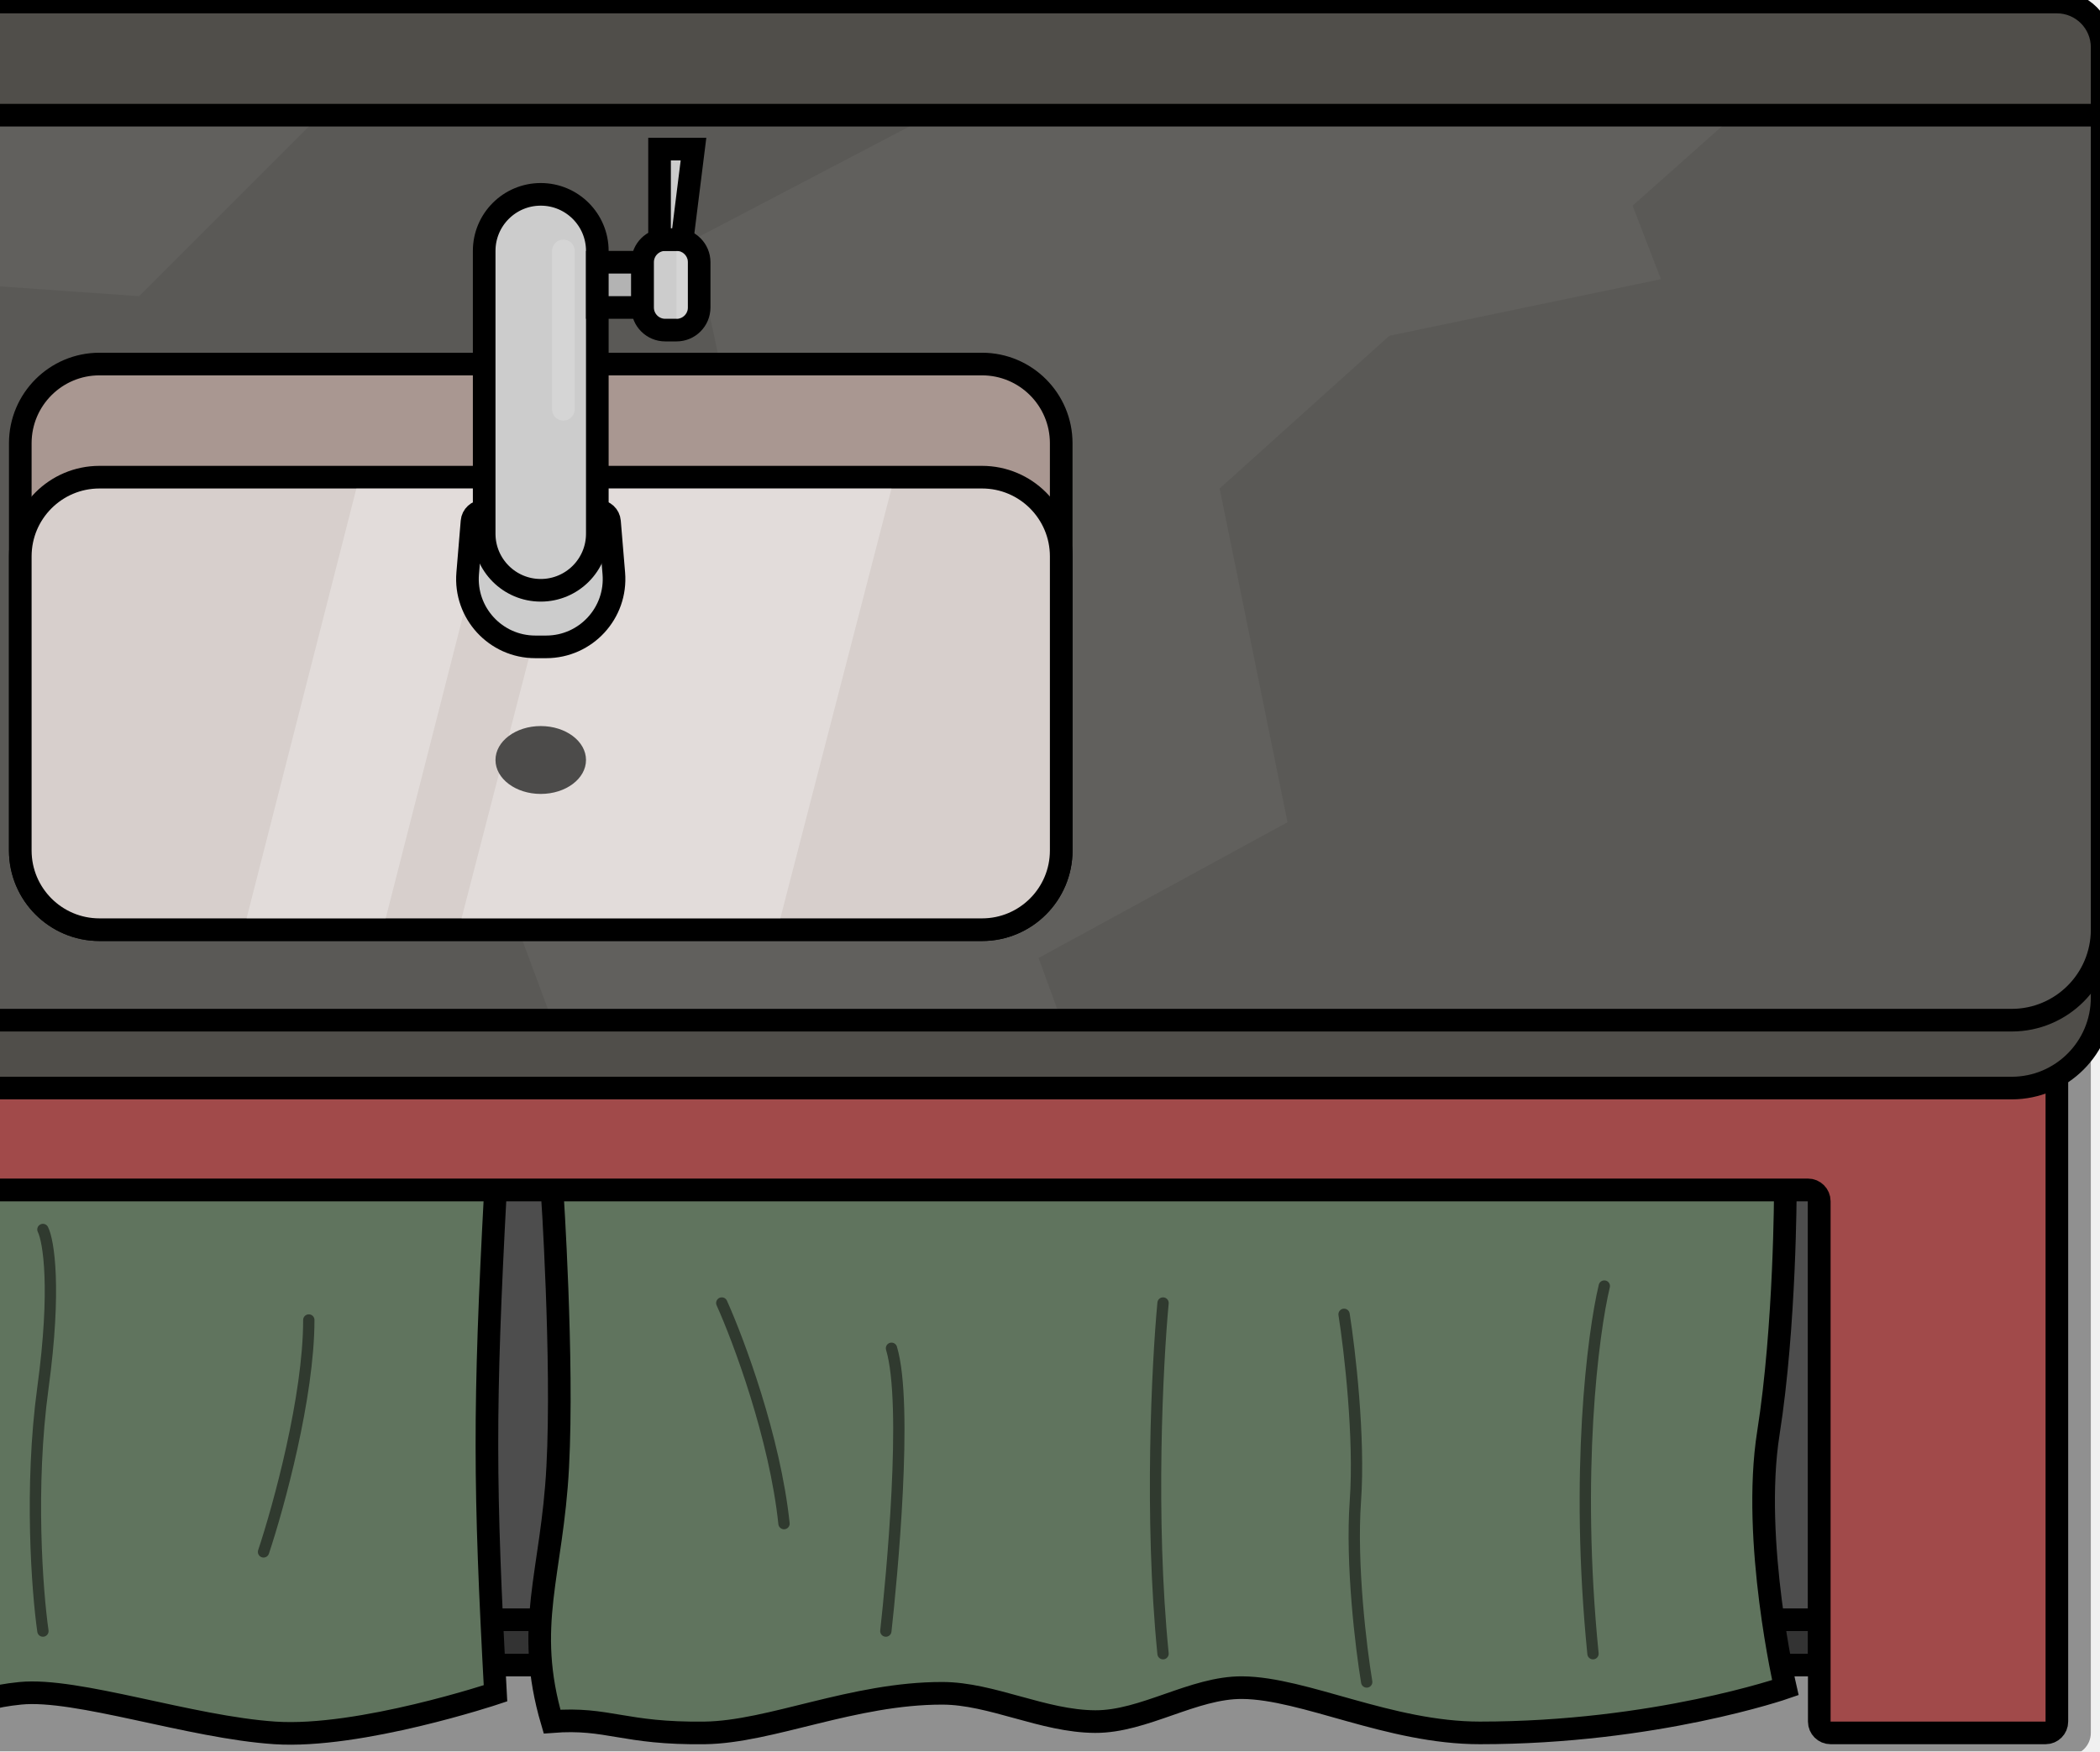
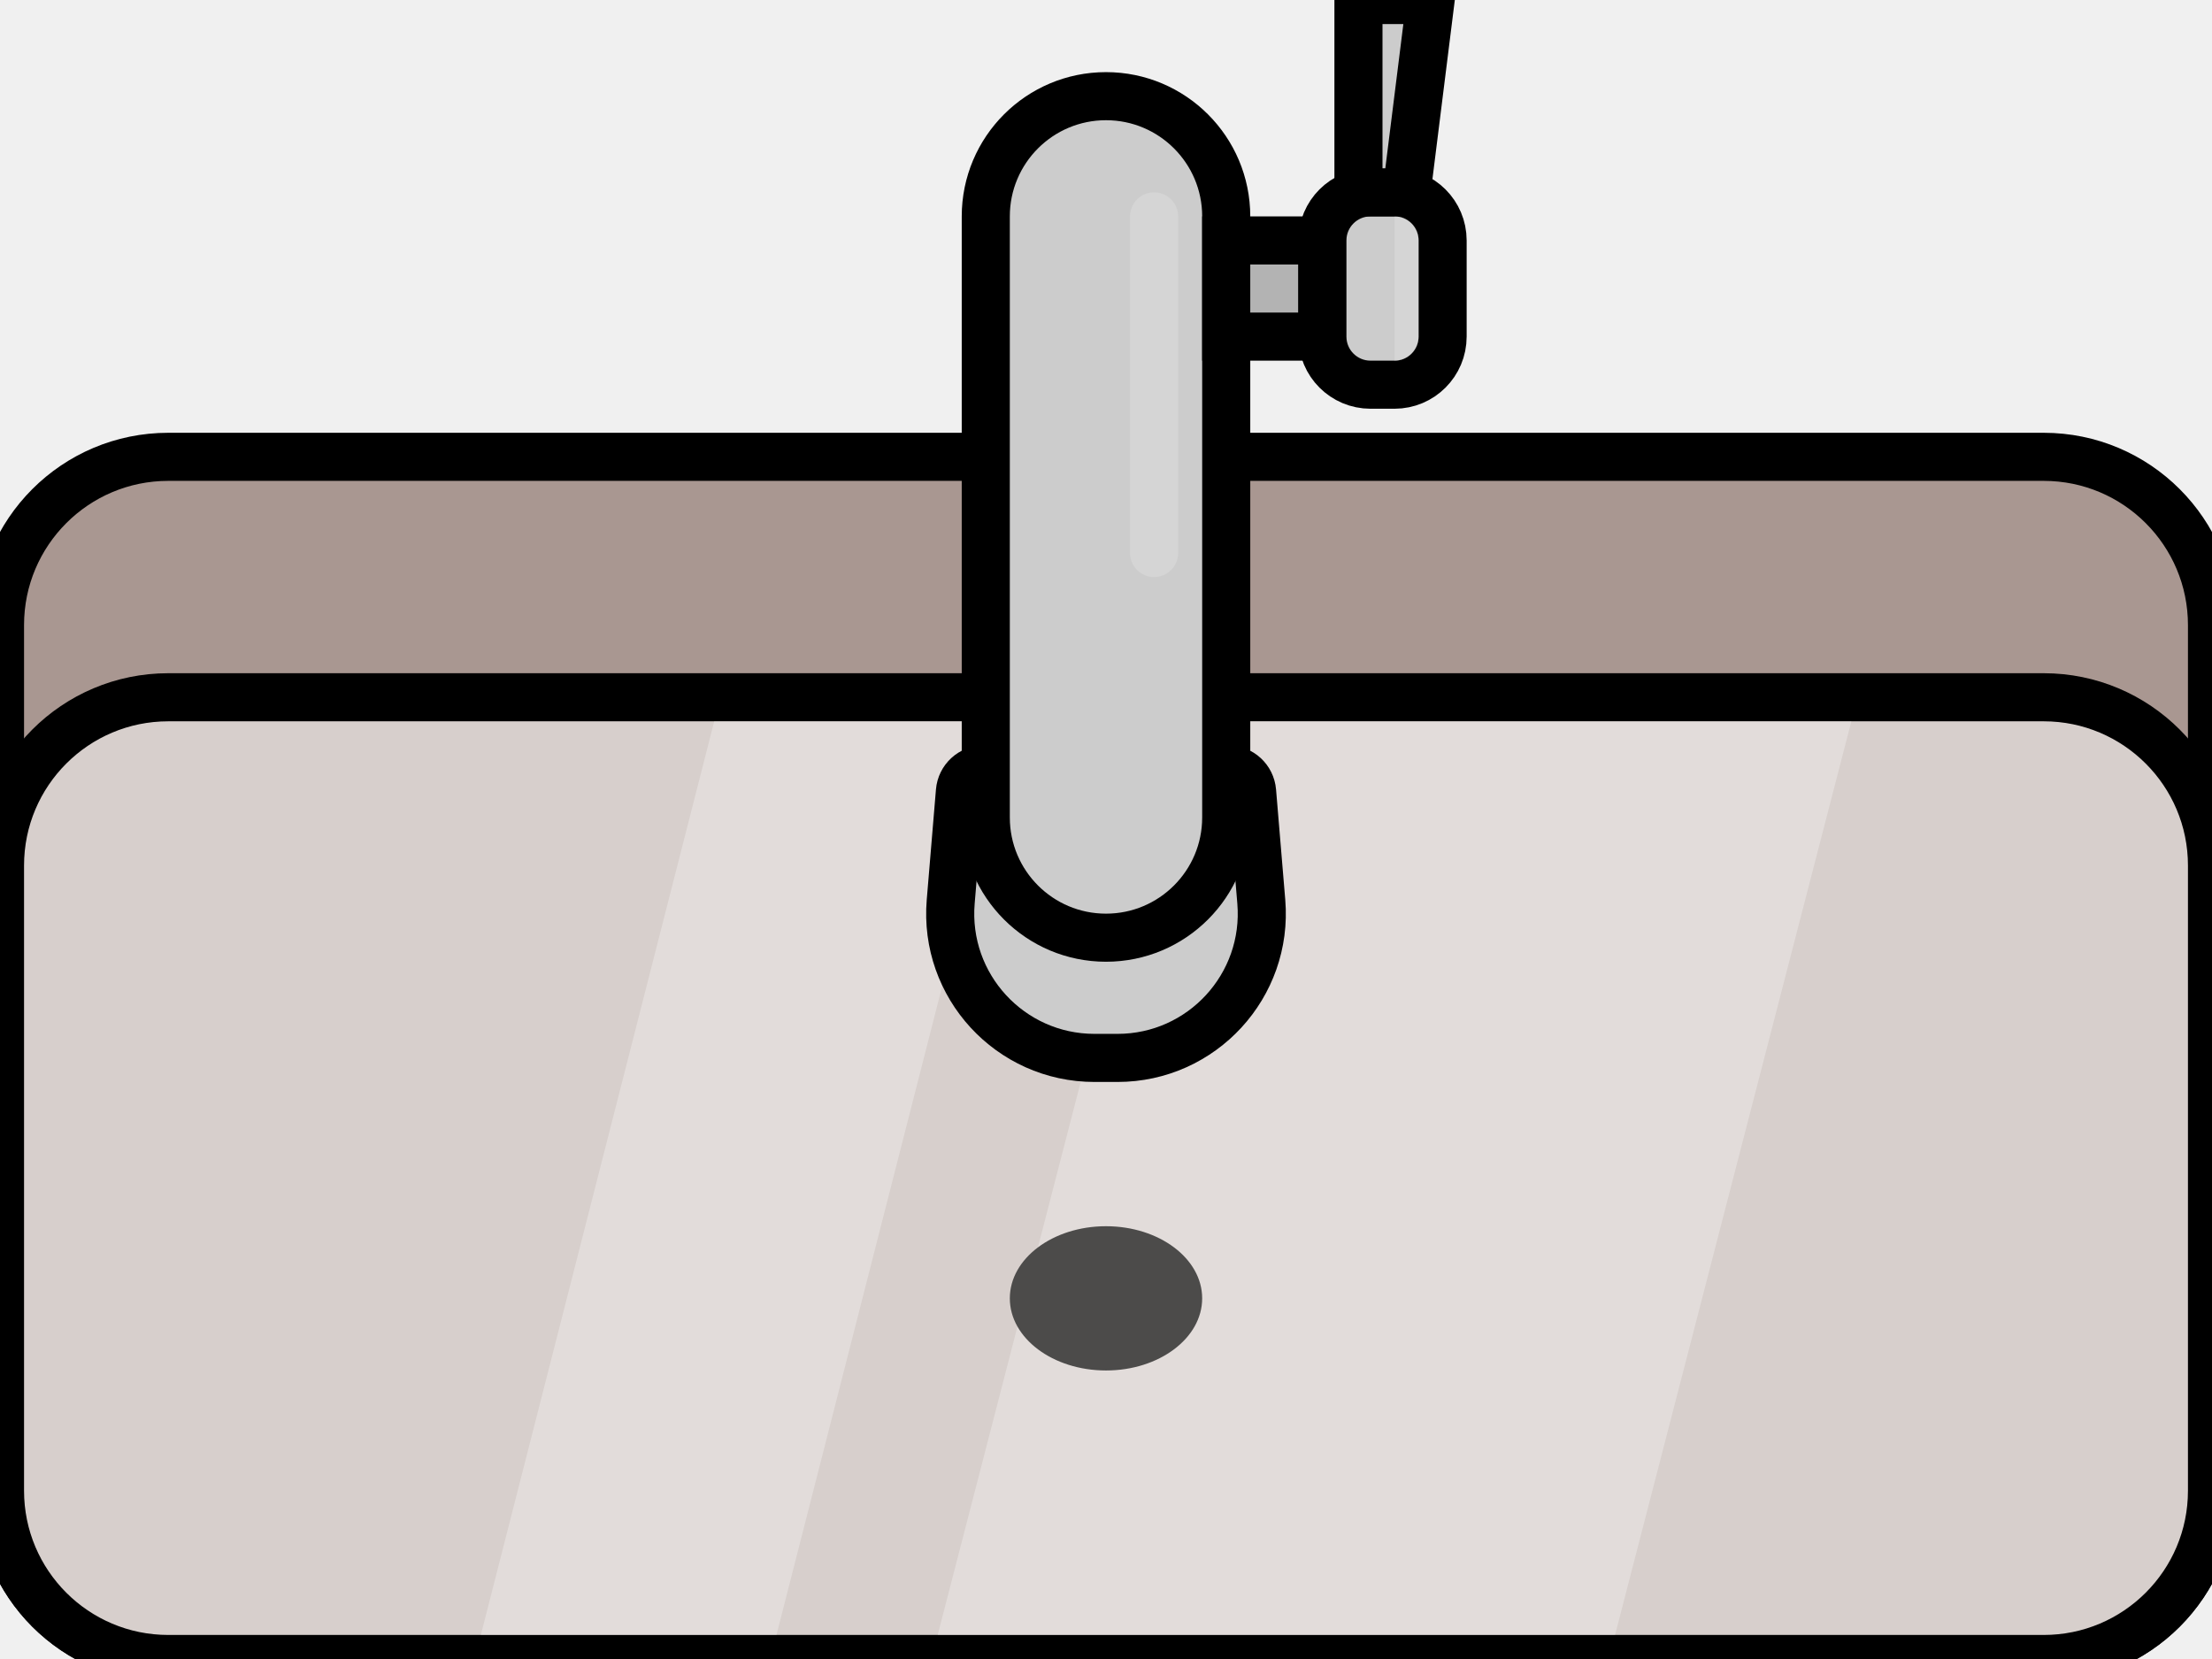
- <svg xmlns="http://www.w3.org/2000/svg" width="185.604" height="154.807" viewBox="0 0 185.604 154.807" fill="none" version="1.1" id="svg21">
-   <g clip-path="url(#clipPath24)" id="g21" transform="translate(-99.20699,-0.8204809)">
-     <g style="mix-blend-mode:multiply" opacity="0.4" id="g1">
-       <rect x="2" y="76" width="282" height="80" rx="2" fill="#000000" id="rect1" />
+ <svg xmlns="http://www.w3.org/2000/svg" width="92" height="69" viewBox="0 0 92 69" fill="none">
+   <g clip-path="url(#clip0_107_21224)">
+     <rect y="19" width="92" height="50" rx="7" fill="#A99791" stroke="black" stroke-width="2" />
+     <rect y="29" width="92" height="40" rx="7" fill="#D7CFCC" stroke="black" stroke-width="2" />
+     <g style="mix-blend-mode:lighten" opacity="0.28">
+       <path d="M48.828 30H77L67.172 68H39L48.828 30Z" fill="white" />
    </g>
-     <rect x="26" y="106" width="234" height="42" rx="1" fill="#333333" stroke="#000000" stroke-width="2" id="rect2" />
-     <rect x="26" y="106" width="234" height="38" rx="1" fill="#4d4d4d" stroke="#000000" stroke-width="2" id="rect3" />
-     <path d="m 148,106 h 109 c 0,0 0,12 -1.5,21.5 -1.5,9.5 1.5,22.5 1.5,22.5 0,0 -11.5,4 -27,4 -8,0 -15.5,-3.957 -21,-4 -4.314,-0.034 -8.684,3.023 -13,3 -4.605,-0.024 -9.15,-2.494 -13.5,-2.5 -7.907,-0.01 -15.174,3.422 -21,3.5 -7.214,0.097 -8.5,-1.388 -13.5,-1 -2.5,-8.5 0,-13 0.5,-22.5 C 149,121 148,106 148,106 Z" fill="#60745e" stroke="#000000" stroke-width="2" id="path3" />
-     <path opacity="0.5" d="m 178,120 c 1.5,5 0,20.5 -0.5,25 M 202,116 c -0.5,5.333 -1.2,19 0,31 m 16,-30 c 0.5,3.167 1.4,10.9 1,16.5 -0.4,5.6 0.5,13 1,16 m 21,-35 c -1,4.167 -2.6,16.5 -1,32.5 m -77,-31 c 1.5,3.333 4.7,11.9 5.5,19.5" stroke="#000000" stroke-linecap="round" id="path4" />
-     <path d="m 29,106 h 114 c -1.032,19.26 -0.987,26.252 0,44.5 0,0 -12,4 -19.5,3.5 -7.5,-0.5 -17.5,-4 -22.5,-3.5 -5,0.5 -5,2 -9,2 -4,0 -3.5,-2.5 -7.5,-2.5 -4,0 -7,2.5 -12.5,2.5 -5.5,0 -6.5,-2.5 -10.5,-2.5 -4,0 -8,3 -14,4 -6,1 -8,-3 -11,-4 -3,-1 -6.5,4 -6.5,4 2.211,-18.164 1.748,-28.532 -1,-48 z" fill="#60745e" stroke="#000000" stroke-width="2" id="path5" />
-     <path opacity="0.5" d="m 42.5,114 c -1.167,3 -3.3,13.3 -2.5,30.5 m 18,1 c -0.5,-3.667 -0.8,-15.8 2,-35 m 22,2 c 0.5,10.5 2.5,9 0.5,18.5 -2,9.5 -1.5,12.5 -1.5,15.5 m 22,-1.5 c -0.5,-3.5 -1.2,-12.7 0,-21.5 1.2,-8.8 0.5,-13 0,-14 m 19.5,28.5 c 1.333,-4 4,-13.7 4,-20.5" stroke="#000000" stroke-linecap="round" id="path6" />
-     <path d="m 5,153 c 0,0.552 0.448,1 1,1 h 19 c 0.552,0 1,-0.448 1,-1 v -46 c 0,-0.552 0.448,-1 1,-1 h 232 c 0.552,0 1,0.448 1,1 v 46 c 0,0.552 0.448,1 1,1 h 19 c 0.552,0 1,-0.448 1,-1 V 96 c 0,-0.552 -0.448,-1 -1,-1 H 6 c -0.552,0 -1,0.448 -1,1 z" fill="#a14a4a" stroke="#000000" stroke-width="2" id="path7" />
-     <path d="M 1,5 C 1,2.791 2.791,1 5,1 h 276 c 2.209,0 4,1.791 4,4 v 84 c 0,4.418 -3.582,8 -8,8 H 9 C 4.582,97 1,93.418 1,89 Z" fill="#504e4a" stroke="#000000" stroke-width="2" id="path8" />
-     <path d="m 1,11 h 284 v 72 c 0,4.418 -3.582,8 -8,8 H 9 C 4.582,91 1,87.418 1,83 Z" fill="#61605d" stroke="#000000" stroke-width="2" id="path9" />
-     <g style="mix-blend-mode:soft-light" opacity="0.11" id="g10">
-       <path d="m 191,85.5 2,5.5 h 84 c 4.418,0 8,-3.582 8,-8 V 11 h -32.5 l -9,8 2.5,6.5 -24,5 -15,13.5 6,29.5 z" fill="#000000" id="path10" />
+     <g style="mix-blend-mode:lighten" opacity="0.28">
+       <path d="M29.706 30H42L32.294 68H20L29.706 30Z" fill="white" />
    </g>
-     <g style="mix-blend-mode:soft-light" opacity="0.11" id="g11">
-       <path d="M 141.5,73.5 148,91 H 32 l 9.5,-5.5 28,-8.5 -12,-15.5 18.5,-37 35.5,2.5 16,-16 h 54 l -21,11 6,28 z" fill="#000000" id="path11" />
+     <ellipse cx="46" cy="54" rx="4" ry="3" fill="#4C4B4A" />
+     <path d="M39.924 32.917C39.967 32.399 40.4 32 40.92 32H51.08C51.6 32 52.033 32.399 52.076 32.917L52.459 37.502C52.75 41 49.989 44 46.479 44H45.521C42.011 44 39.25 41 39.541 37.502L39.924 32.917Z" fill="#CCCCCC" stroke="black" stroke-width="2" />
+     <rect x="41" y="4" width="10" height="35" rx="5" fill="#CCCCCC" stroke="black" stroke-width="2" />
+     <g style="mix-blend-mode:soft-light" opacity="0.5">
+       <rect x="47" y="8" width="2" height="16" rx="1" fill="#D9D9D9" />
    </g>
-     <rect x="101" y="33" width="92" height="50" rx="7" fill="#a99791" stroke="#000000" stroke-width="2" id="rect11" />
-     <rect x="101" y="43" width="92" height="40" rx="7" fill="#d7cfcc" stroke="#000000" stroke-width="2" id="rect12" />
-     <g style="mix-blend-mode:lighten" opacity="0.28" id="g12">
-       <path d="M 149.828,44 H 178 l -9.828,38 H 140 Z" fill="#ffffff" id="path12" />
+     <rect width="4" height="4" transform="matrix(-1 0 0 1 55 10)" fill="#B3B3B3" stroke="black" stroke-width="2" />
+     <rect x="55" y="8" width="5" height="8" rx="2" fill="#CCCCCC" stroke="black" stroke-width="2" />
+     <path d="M56.5 8H58.5L59.5 0H56.5V8Z" fill="#CCCCCC" stroke="black" stroke-width="2" />
+     <g style="mix-blend-mode:soft-light" opacity="0.5">
+       <rect x="58" y="8" width="2" height="8" rx="1" fill="#D9D9D9" />
    </g>
-     <g style="mix-blend-mode:lighten" opacity="0.28" id="g13">
-       <path d="M 130.706,44 H 143 l -9.706,38 H 121 Z" fill="#ffffff" id="path13" />
-     </g>
-     <ellipse cx="147" cy="68" rx="4" ry="3" fill="#4c4b4a" id="ellipse13" />
-     <path d="M 140.924,46.917 C 140.967,46.399 141.4,46 141.92,46 h 10.16 c 0.52,0 0.953,0.399 0.996,0.917 l 0.382,4.585 C 153.75,55 150.989,58 147.479,58 h -0.958 c -3.51,0 -6.271,-3 -5.979,-6.498 z" fill="#cccccc" stroke="#000000" stroke-width="2" id="path14" />
-     <rect x="142" y="18" width="10" height="35" rx="5" fill="#cccccc" stroke="#000000" stroke-width="2" id="rect14" />
-     <g style="mix-blend-mode:soft-light" opacity="0.5" id="g15">
-       <rect x="148" y="22" width="2" height="16" rx="1" fill="#d9d9d9" id="rect15" />
-     </g>
-     <rect width="4" height="4" transform="matrix(-1,0,0,1,156,24)" fill="#b3b3b3" stroke="#000000" stroke-width="2" id="rect16" x="0" y="0" />
-     <rect x="156" y="22" width="5" height="8" rx="2" fill="#cccccc" stroke="#000000" stroke-width="2" id="rect17" />
-     <path d="m 157.5,22 h 2 l 1,-8 h -3 z" fill="#cccccc" stroke="#000000" stroke-width="2" id="path17" />
-     <g style="mix-blend-mode:soft-light" opacity="0.5" id="g18">
-       <rect x="159" y="22" width="2" height="8" rx="1" fill="#d9d9d9" id="rect18" />
-     </g>
-     <path d="m 89.379,45.054 c 3.031,-1.338 4.585,-4.471 3.47,-6.997 -1.115,-2.526 -4.477,-3.489 -7.508,-2.151 -1.236,0.546 -2.226,1.389 -2.89,2.369 -0.301,0.444 -0.534,0.915 -0.694,1.399 L 73.851,42.071 69.408,32.008 C 68.07,28.977 64.528,27.604 61.496,28.942 L 22.159,46.309 c -3.031,1.338 -4.404,4.881 -3.066,7.912 l 12.116,27.444 c 1.338,3.031 4.881,4.404 7.912,3.066 l 39.337,-17.367 c 3.031,-1.338 4.404,-4.881 3.066,-7.912 l -4.443,-10.063 7.097,-4.226 c 0.465,0.208 0.971,0.353 1.502,0.43 1.171,0.169 2.462,0.006 3.698,-0.539 z" fill="#ac9578" stroke="#000000" stroke-width="2" id="path18" />
-     <path d="m 89.379,41.054 c 3.031,-1.338 4.585,-4.471 3.47,-6.997 -1.115,-2.526 -4.477,-3.489 -7.508,-2.151 -1.236,0.546 -2.226,1.389 -2.89,2.369 -0.301,0.444 -0.534,0.915 -0.694,1.399 L 73.851,38.071 69.408,28.008 C 68.07,24.977 64.528,23.604 61.496,24.942 L 22.159,42.309 c -3.031,1.338 -4.404,4.881 -3.066,7.912 l 12.116,27.444 c 1.338,3.031 4.881,4.404 7.912,3.066 l 39.337,-17.367 c 3.031,-1.338 4.404,-4.881 3.066,-7.912 l -4.443,-10.063 7.097,-4.226 c 0.465,0.208 0.971,0.353 1.502,0.43 1.171,0.169 2.462,0.006 3.698,-0.539 z" fill="#d5b792" stroke="#000000" stroke-width="2" id="path19" />
-     <ellipse cx="2" cy="1.5" rx="2" ry="1.5" transform="matrix(0.914812,-0.40388,-0.40388,-0.914812,86.1353,38.6592)" fill="#000000" stroke="#000000" stroke-width="2" id="ellipse19" />
-     <path d="m 35.5,70.5 c -3.2,-2 -4,-5.167 -4,-6.5 L 44,56 46,59 C 36,67 39.5,73 35.5,70.5 Z" fill="#333333" stroke="#000000" id="path20" />
-     <path d="M 48,61.5 44,56 64.5,42 C 62.5,51.6 52.667,59 48,61.5 Z" fill="#e6e6e6" stroke="#000000" id="path21" />
  </g>
-   <defs id="defs21">
-     <clipPath id="clip0_107_21207">
-       <rect width="286" height="156" fill="#ffffff" id="rect21" x="0" y="0" />
-     </clipPath>
-     <clipPath clipPathUnits="userSpaceOnUse" id="clipPath24">
-       <rect style="fill:#1a1a1a;stroke:#333333;stroke-width:1.888;stroke-linecap:square;paint-order:stroke markers fill" id="rect24" width="185.604" height="154.807" x="99.207" y="0.82" />
+   <defs>
+     <clipPath id="clip0_107_21224">
+       <rect width="92" height="69" fill="white" />
    </clipPath>
  </defs>
</svg>
